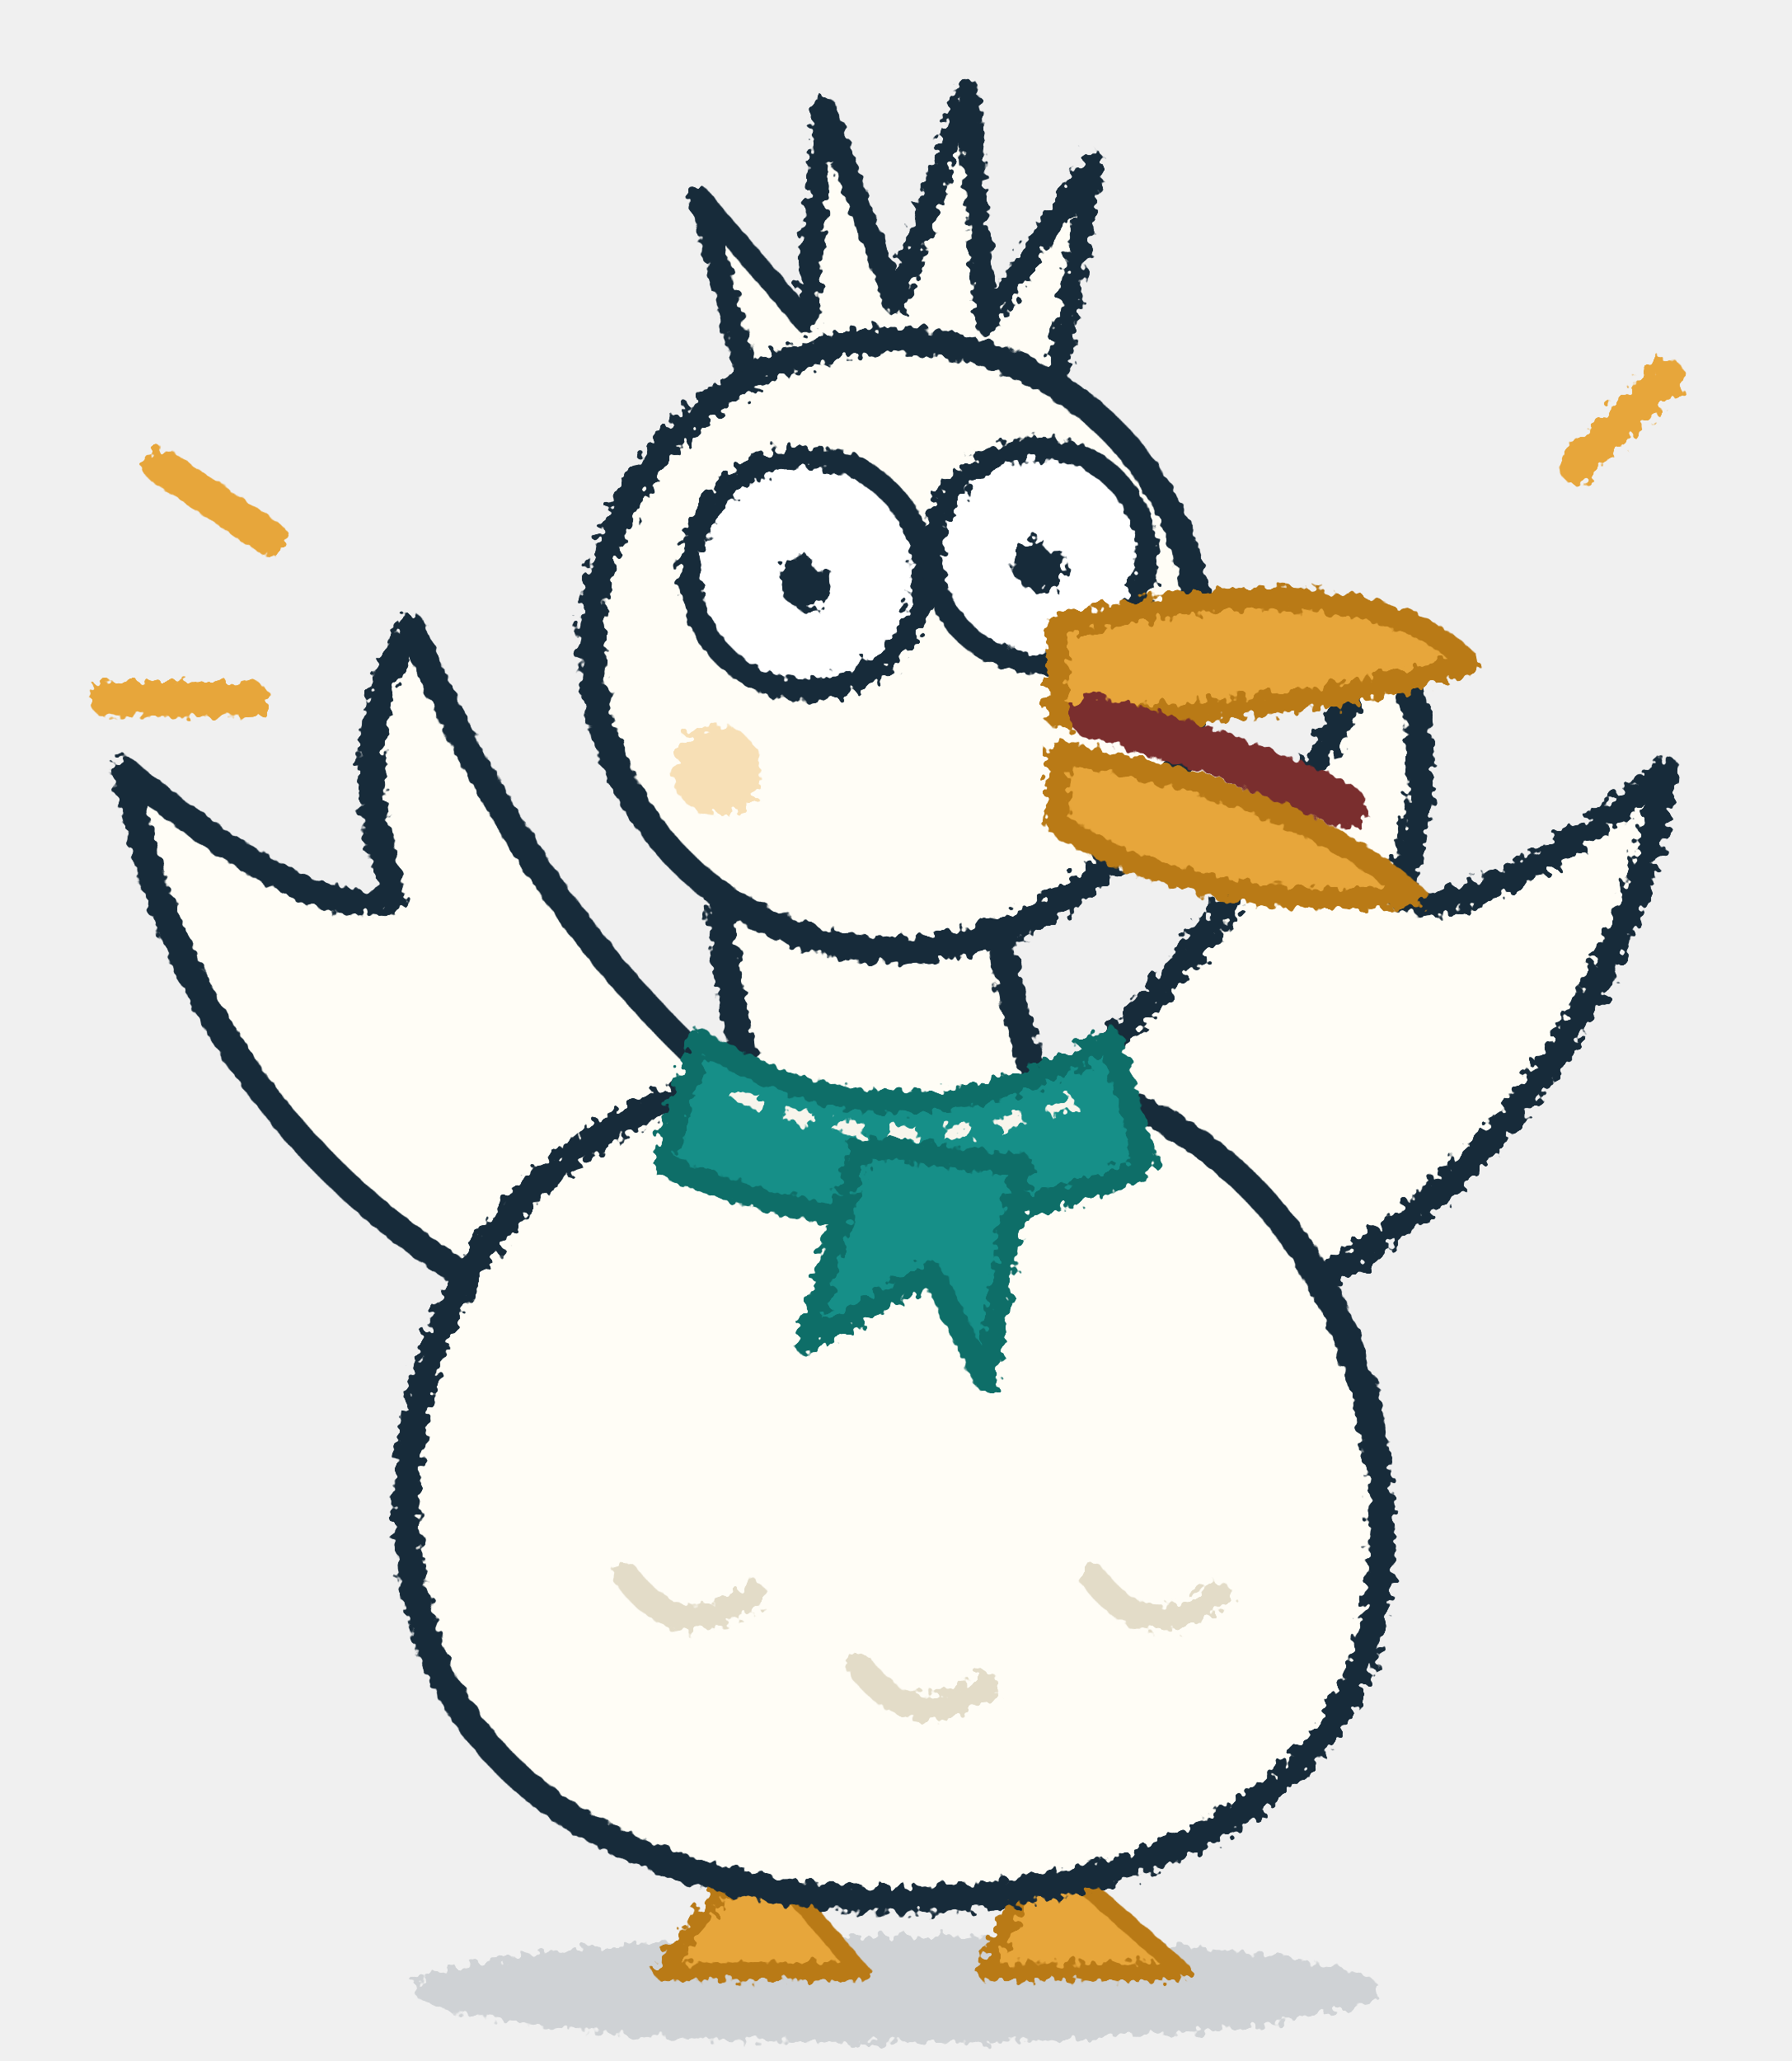
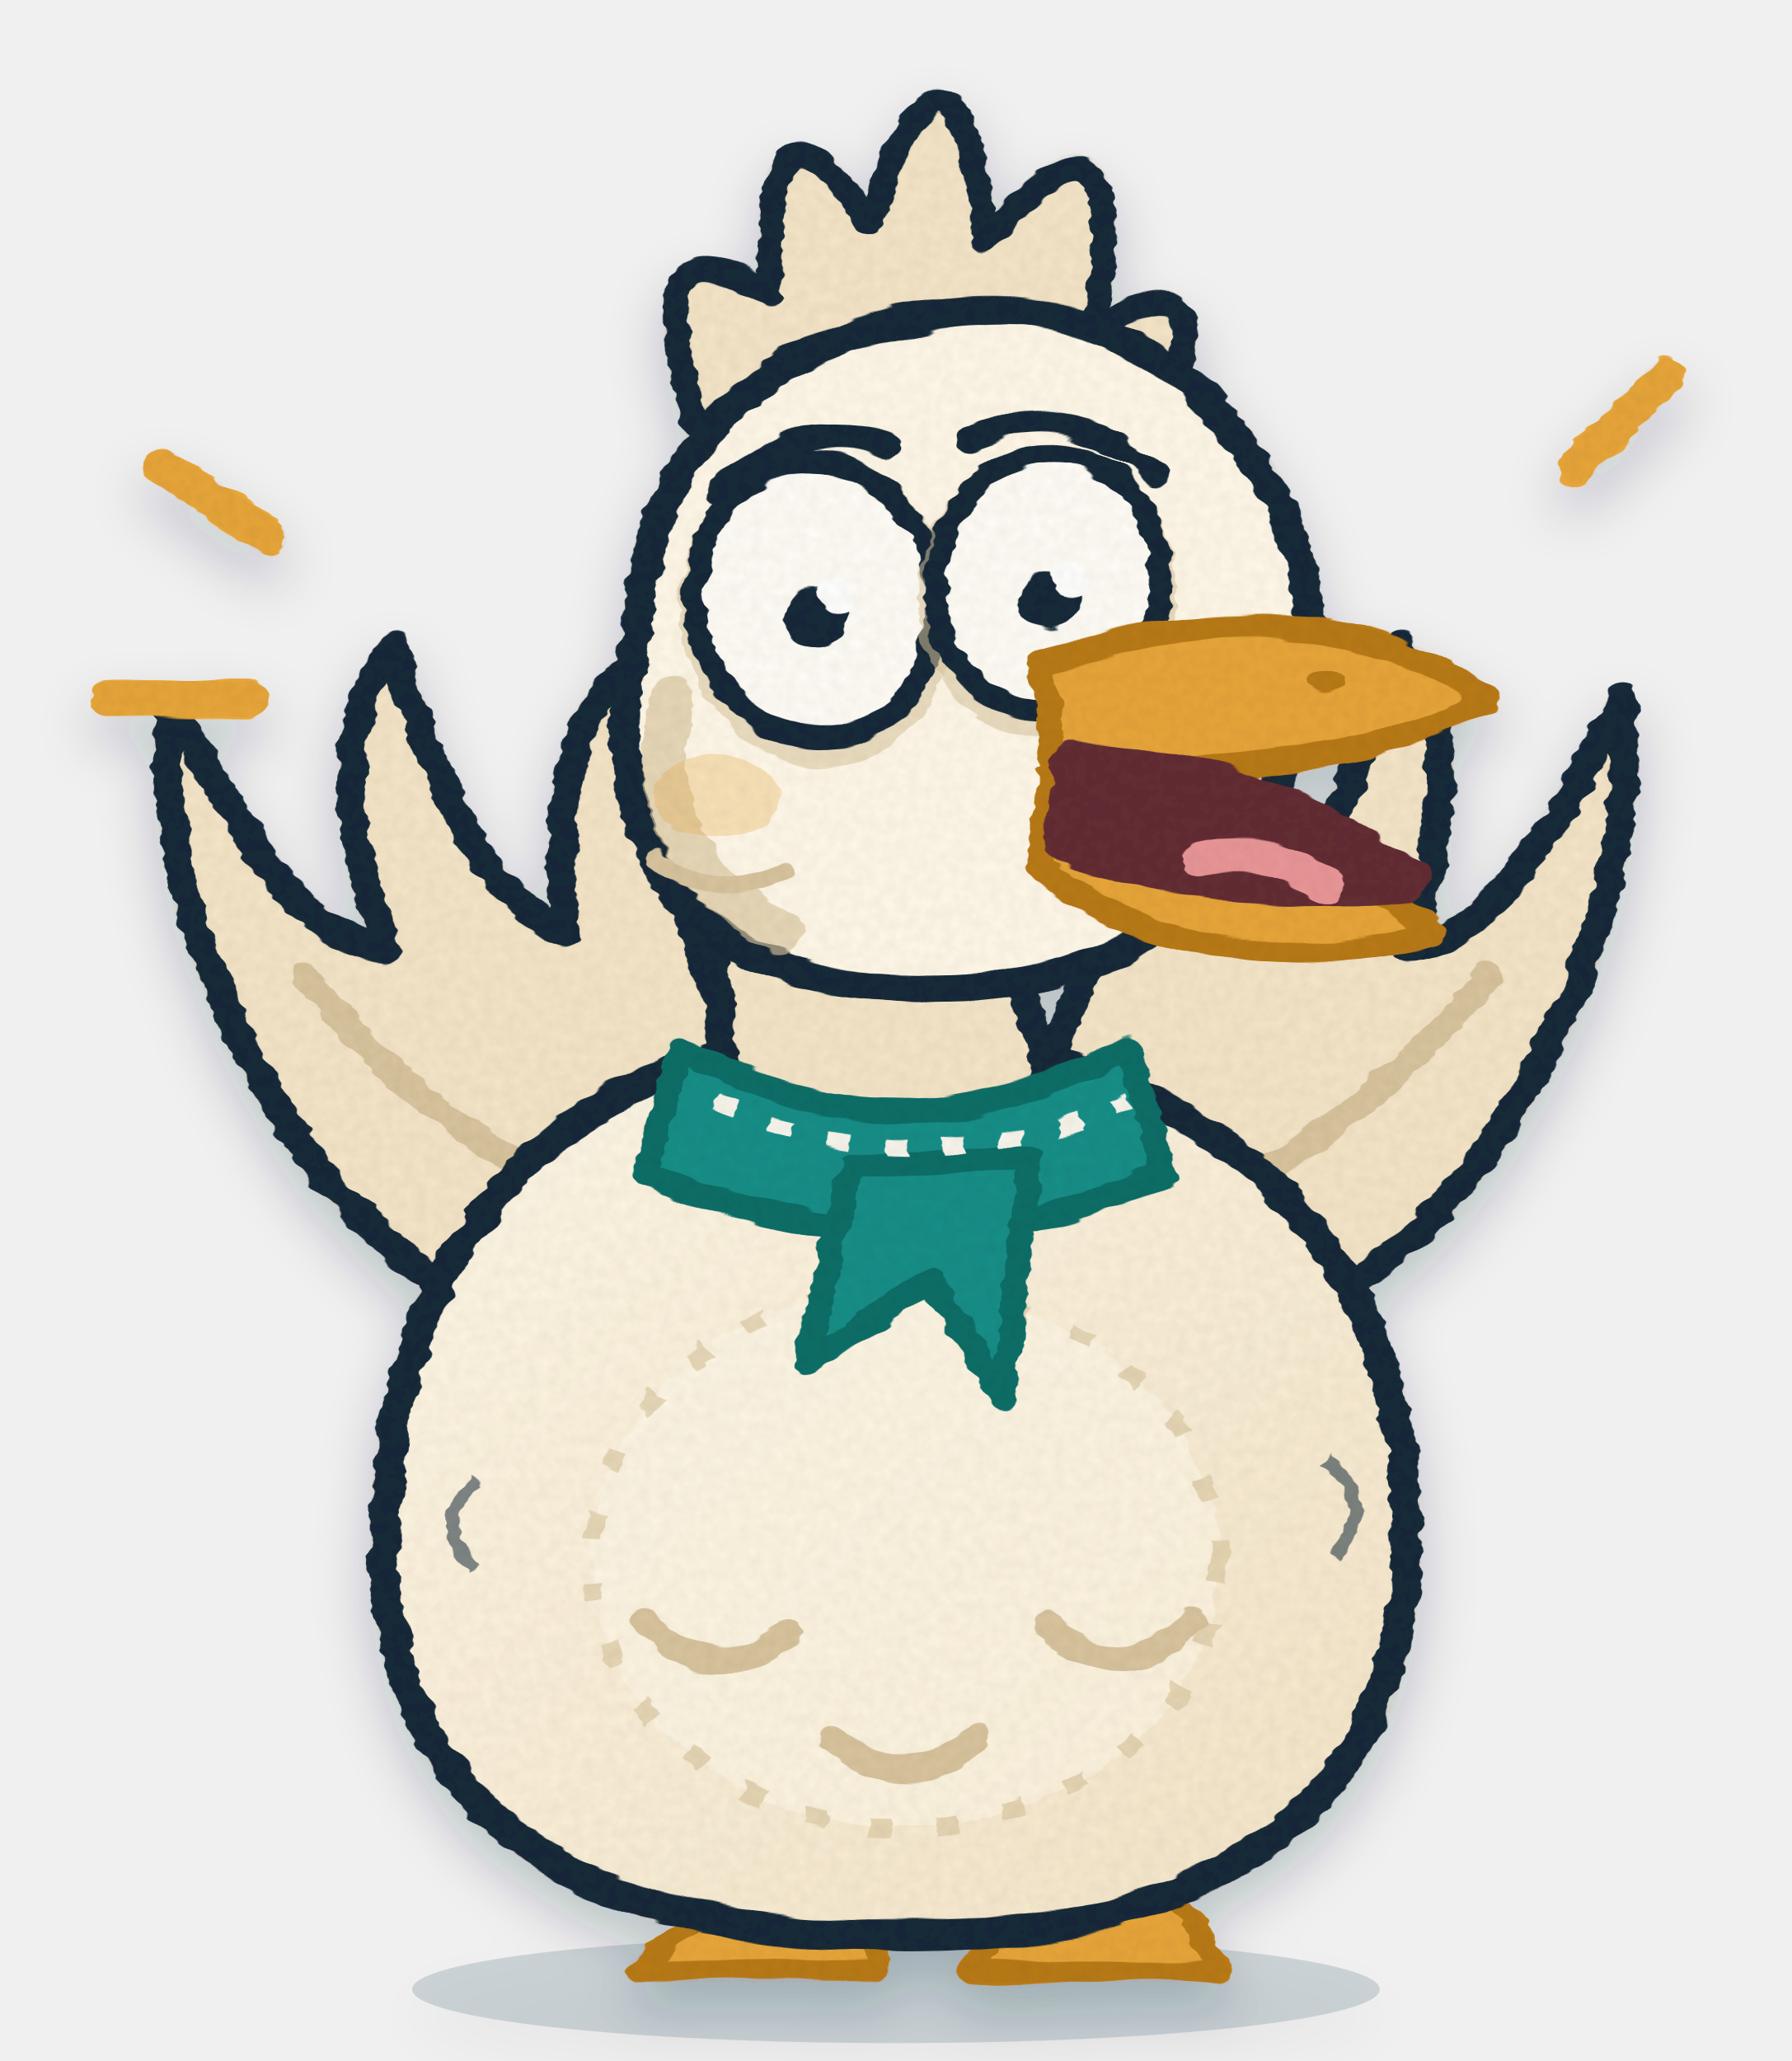
<svg xmlns="http://www.w3.org/2000/svg" viewBox="0 0 200 230" role="img" aria-label="Gus alarmed, feathers on end">
  <defs>
-     <filter id="gus-alarmed-felt" x="-5%" y="-5%" width="110%" height="110%">
-       <feTurbulence type="fractalNoise" baseFrequency="0.9" numOctaves="2" seed="7" result="n" />
-       <feDisplacementMap in="SourceGraphic" in2="n" scale="2.2" />
+     <filter id="gus-alarmed-felt" x="-15%" y="-15%" width="130%" height="130%">
+       <feTurbulence type="fractalNoise" baseFrequency=".055 .45" numOctaves="3" seed="7" result="fibers" />
+       <feDisplacementMap in="SourceGraphic" in2="fibers" scale="1.7" xChannelSelector="R" yChannelSelector="G" result="rough" />
+       <feTurbulence type="fractalNoise" baseFrequency=".8" numOctaves="2" seed="11" result="grain" />
+       <feComposite in="grain" in2="SourceAlpha" operator="in" result="cloth" />
+       <feColorMatrix in="cloth" values="0 0 0 0 .27 0 0 0 0 .22 0 0 0 0 .15 0 0 0 .16 0" result="clothTint" />
+       <feBlend in="rough" in2="clothTint" mode="multiply" />
    </filter>
+     <filter id="gus-alarmed-shadow" x="-30%" y="-30%" width="160%" height="160%">
+       <feDropShadow dx="0" dy="3" stdDeviation="3" flood-color="#172B3A" flood-opacity=".22" />
+     </filter>
+     <linearGradient id="gus-alarmed-belly" x1="0" y1="0" x2="1" y2="1">
+       <stop offset="0" stop-color="#FFF8E8" />
+       <stop offset="1" stop-color="#F4E5C8" />
+     </linearGradient>
  </defs>
-   <g filter="url(#gus-alarmed-felt)">
+   <g filter="url(#gus-alarmed-shadow)">
    <ellipse cx="100" cy="222" rx="54" ry="6" fill="#172B3A" opacity="0.15" />
-     <path d="M84 206 l-10 14 h22 z M116 206 l-6 14 h22 z" fill="#E7A63B" stroke="#B97A16" stroke-width="2" stroke-linejoin="round" />
-     <g class="gus-wing-l" style="transform-origin:62px 150px">
-       <path d="M66 150 q-44 -20 -52 -64 q22 18 30 14 q-6 -18 2 -30 q12 30 34 50 z" fill="#FFFDF6" stroke="#172B3A" stroke-width="3" stroke-linejoin="round" />
-     </g>
-     <g class="gus-wing-r" style="transform-origin:138px 150px">
-       <path d="M134 150 q44 -20 52 -64 q-22 18 -30 14 q6 -18 -2 -30 q-12 30 -34 50 z" fill="#FFFDF6" stroke="#172B3A" stroke-width="3" stroke-linejoin="round" />
-     </g>
-     <path d="M100 118 c-44 0 -58 34 -54 58 c4 26 30 36 54 36 c26 0 52 -10 54 -36 c2 -24 -10 -58 -54 -58 z" fill="#FFFDF6" stroke="#172B3A" stroke-width="3" />
-     <path d="M70 176 q6 8 14 2 M96 186 q6 8 14 2 M122 176 q6 8 14 2" fill="none" stroke="#E3DCC8" stroke-width="3" stroke-linecap="round" />
-     <g transform="rotate(0 100 120)">
-       <path d="M86 128 c-8 -24 -8 -46 0 -64 l26 2 c-4 20 -2 40 6 62 z" fill="#FFFDF6" stroke="#172B3A" stroke-width="3" stroke-linejoin="round" />
-       <path d="M78 116 q22 14 46 0 l4 14 q-26 12 -54 0 z" fill="#168F88" stroke="#0E6E68" stroke-width="2.5" stroke-linejoin="round" />
-       <path d="M96 128 l-6 22 l14 -8 l6 12 l4 -24 z" fill="#168F88" stroke="#0E6E68" stroke-width="2.5" stroke-linejoin="round" />
-       <path d="M82 122 q20 9 40 0" fill="none" stroke="#F8F5EC" stroke-width="1.5" stroke-dasharray="3 3" />
-       <path d="M84 44 l-6 -22 l12 14 l2 -24 l8 22 l8 -24 l2 26 l12 -18 l-4 24" fill="#FFFDF6" stroke="#172B3A" stroke-width="2.5" stroke-linejoin="round" />
-       <circle cx="100" cy="72" r="34" fill="#FFFDF6" stroke="#172B3A" stroke-width="3" />
-       <circle cx="90" cy="64" r="13" fill="#fff" stroke="#172B3A" stroke-width="2.5" />
-       <circle cx="90" cy="65" r="3" fill="#172B3A" />
-       <circle cx="92" cy="62" r="1.8" fill="#fff" />
-       <circle cx="116" cy="62" r="12" fill="#fff" stroke="#172B3A" stroke-width="2.5" />
-       <circle cx="116" cy="63" r="3" fill="#172B3A" />
-       <circle cx="118" cy="60" r="1.8" fill="#fff" />
-       <path d="M118 70 q34 -8 46 4 q-20 6 -46 6 z" fill="#E7A63B" stroke="#B97A16" stroke-width="2.5" stroke-linejoin="round" />
-       <path d="M118 84 q26 4 40 16 q-24 2 -40 -8 z" fill="#E7A63B" stroke="#B97A16" stroke-width="2.5" stroke-linejoin="round" />
-       <path d="M122 80 q16 4 28 10" fill="none" stroke="#7A2E2E" stroke-width="5" stroke-linecap="round" />
-       <circle cx="80" cy="86" r="5" fill="#E7A63B" opacity="0.35" />
-     </g>
-     <g stroke="#E7A63B" stroke-width="4" stroke-linecap="round">
-       <path d="M30 60 l-12 -8" />
-       <path d="M28 78 l-16 0" />
-       <path d="M176 52 l10 -10" />
+     <g filter="url(#gus-alarmed-felt)">
+       <path d="M83 205 q-2 7 -12 15 h27 q-2 -10 -5 -16 z M113 204 q2 8 -5 16 h28 q-5 -10 -13 -17 z" fill="#E7A63B" stroke="#B97A16" stroke-width="2.5" stroke-linejoin="round" />
+       <g class="gus-wing-l" style="transform-origin:63px 150px">
+         <path d="M68 154 q-28 -12 -39 -34 q-12 -22 -10 -42 q13 27 24 28 q-8 -23 1 -34 q8 28 19 32 q-2 -24 8 -30 q5 34 15 50 z" fill="#F4E5C8" stroke="#172B3A" stroke-width="3.2" stroke-linecap="round" stroke-linejoin="round" />
+         <path d="M34 109 q16 19 34 26" fill="none" stroke="#D8C49D" stroke-width="3" stroke-linecap="round" />
+       </g>
+       <g class="gus-wing-r" style="transform-origin:137px 150px">
+         <path d="M132 154 q28 -12 39 -34 q12 -22 10 -42 q-13 27 -24 28 q8 -23 -1 -34 q-8 28 -19 32 q2 -24 -8 -30 q-5 34 -15 50 z" fill="#F4E5C8" stroke="#172B3A" stroke-width="3.2" stroke-linecap="round" stroke-linejoin="round" />
+         <path d="M166 109 q-16 19 -34 26" fill="none" stroke="#D8C49D" stroke-width="3" stroke-linecap="round" />
+       </g>
+       <path d="M100 116 c-38 -2 -58 25 -57 58 c1 29 23 42 55 42 c34 1 58 -12 59 -42 c1 -31 -17 -56 -57 -58 z" fill="url(#gus-alarmed-belly)" stroke="#172B3A" stroke-width="3.4" />
+       <ellipse cx="101" cy="174" rx="35" ry="30" fill="#FFF8E8" opacity=".58" stroke="#D8C49D" stroke-width="2" stroke-dasharray="2.5 5" />
+       <path d="M72 181 q8 8 16 1 M93 194 q8 7 16 0 M117 181 q8 8 16 0" fill="none" stroke="#D8C49D" stroke-width="3" stroke-linecap="round" />
+       <path d="M53 165 q-5 5 0 10 M148 163 q6 5 1 11" fill="none" stroke="#172B3A" stroke-width="1.5" opacity=".55" />
+       <g transform="rotate(0 100 120)">
+         <path d="M83 130 c-5 -25 -5 -46 2 -65 q12 -8 29 1 c-5 21 -3 43 7 63 q-18 10 -38 1 z" fill="#F4E5C8" stroke="#172B3A" stroke-width="3.2" stroke-linejoin="round" />
+         <path d="M76 117 q24 14 50 0 l4 14 q-28 13 -58 0 z" fill="#168F88" stroke="#0E6E68" stroke-width="2.8" stroke-linejoin="round" />
+         <path d="M95 130 l-5 22 l14 -9 l8 13 l3 -27 z" fill="#168F88" stroke="#0E6E68" stroke-width="2.8" stroke-linejoin="round" />
+         <path d="M80 123 q22 10 46 0" fill="none" stroke="#F8F5EC" stroke-width="1.7" stroke-dasharray="2.5 4" />
+         <path d="M78 48 q-8 -25 8 -15 q-1 -27 11 -8 q10 -28 13 2 q17 -21 12 10 q16 -11 7 14" fill="#F4E5C8" stroke="#172B3A" stroke-width="2.8" stroke-linecap="round" stroke-linejoin="round" />
+         <path d="M71 72 q1 -27 25 -35 q28 -8 43 13 q14 20 1 42 q-13 21 -43 18 q-25 -3 -27 -25 q-1 -7 1 -13 z" fill="#FFF8E8" stroke="#172B3A" stroke-width="3.4" />
+         <path d="M75 78 q-4 17 12 26" fill="none" stroke="#D8C49D" stroke-width="5" stroke-linecap="round" opacity=".65" />
+         <path d="M80 55 q9 -9 19 -5 M108 49 q11 -5 21 4" fill="none" stroke="#172B3A" stroke-width="2.6" stroke-linecap="round" />
+         <g transform="rotate(-7 91 67)">
+           <ellipse cx="91" cy="68" rx="15.3" ry="17.5" fill="#D8C49D" opacity=".55" />
+           <ellipse cx="91" cy="67" rx="13.5" ry="15.5" fill="#fffdf7" stroke="#172B3A" stroke-width="2.5" />
+         </g>
+         <circle cx="91" cy="69" r="3.5" fill="#172B3A" />
+         <circle cx="93.3" cy="66.5" r="2" fill="#fff" />
+         <g transform="rotate(7 117 65)">
+           <ellipse cx="117" cy="66" rx="14.3" ry="16.5" fill="#D8C49D" opacity=".55" />
+           <ellipse cx="117" cy="65" rx="12.5" ry="14.5" fill="#fffdf7" stroke="#172B3A" stroke-width="2.5" />
+         </g>
+         <circle cx="117" cy="67" r="3.5" fill="#172B3A" />
+         <circle cx="119.3" cy="64.5" r="2" fill="#fff" />
+         <path d="M116 74 q30 -10 50 4 q-16 9 -48 8 z" fill="#E7A63B" stroke="#B97A16" stroke-width="2.8" stroke-linejoin="round" />
+         <path d="M117 87 q25 2 43 17 q-25 7 -44 -7 z" fill="#E7A63B" stroke="#B97A16" stroke-width="2.8" stroke-linejoin="round" />
+         <path d="M120 85 q22 2 37 13 q-19 3 -38 -4 z" fill="#642E35" stroke="#642E35" stroke-width="5" stroke-linejoin="round" />
+         <path d="M134 96 q8 -2 14 3" fill="none" stroke="#E99698" stroke-width="4" stroke-linecap="round" />
+         <ellipse cx="148" cy="76" rx="2.2" ry="1.4" fill="#B97A16" />
+         <ellipse cx="80" cy="89" rx="7" ry="4.5" fill="#E7A63B" opacity=".28" />
+         <path d="M73 96 q8 5 15 1" fill="none" stroke="#D8C49D" stroke-width="2" stroke-linecap="round" />
+       </g>
+       <g stroke="#E7A63B" stroke-width="4" stroke-linecap="round">
+         <path d="M30 60 l-12 -8" />
+         <path d="M28 78 l-16 0" />
+         <path d="M176 52 l10 -10" />
+       </g>
    </g>
  </g>
</svg>
